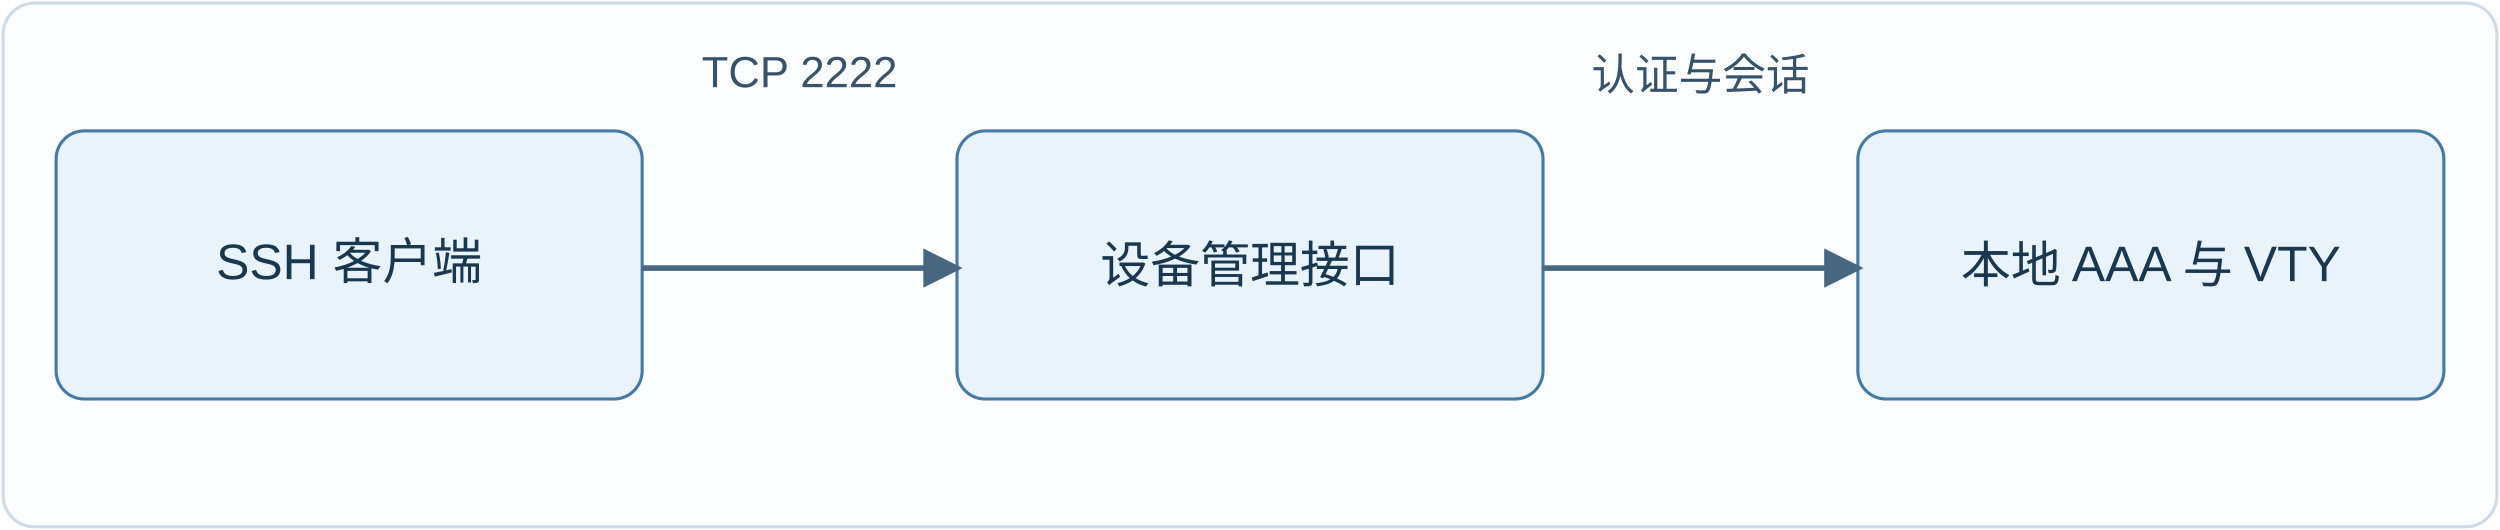
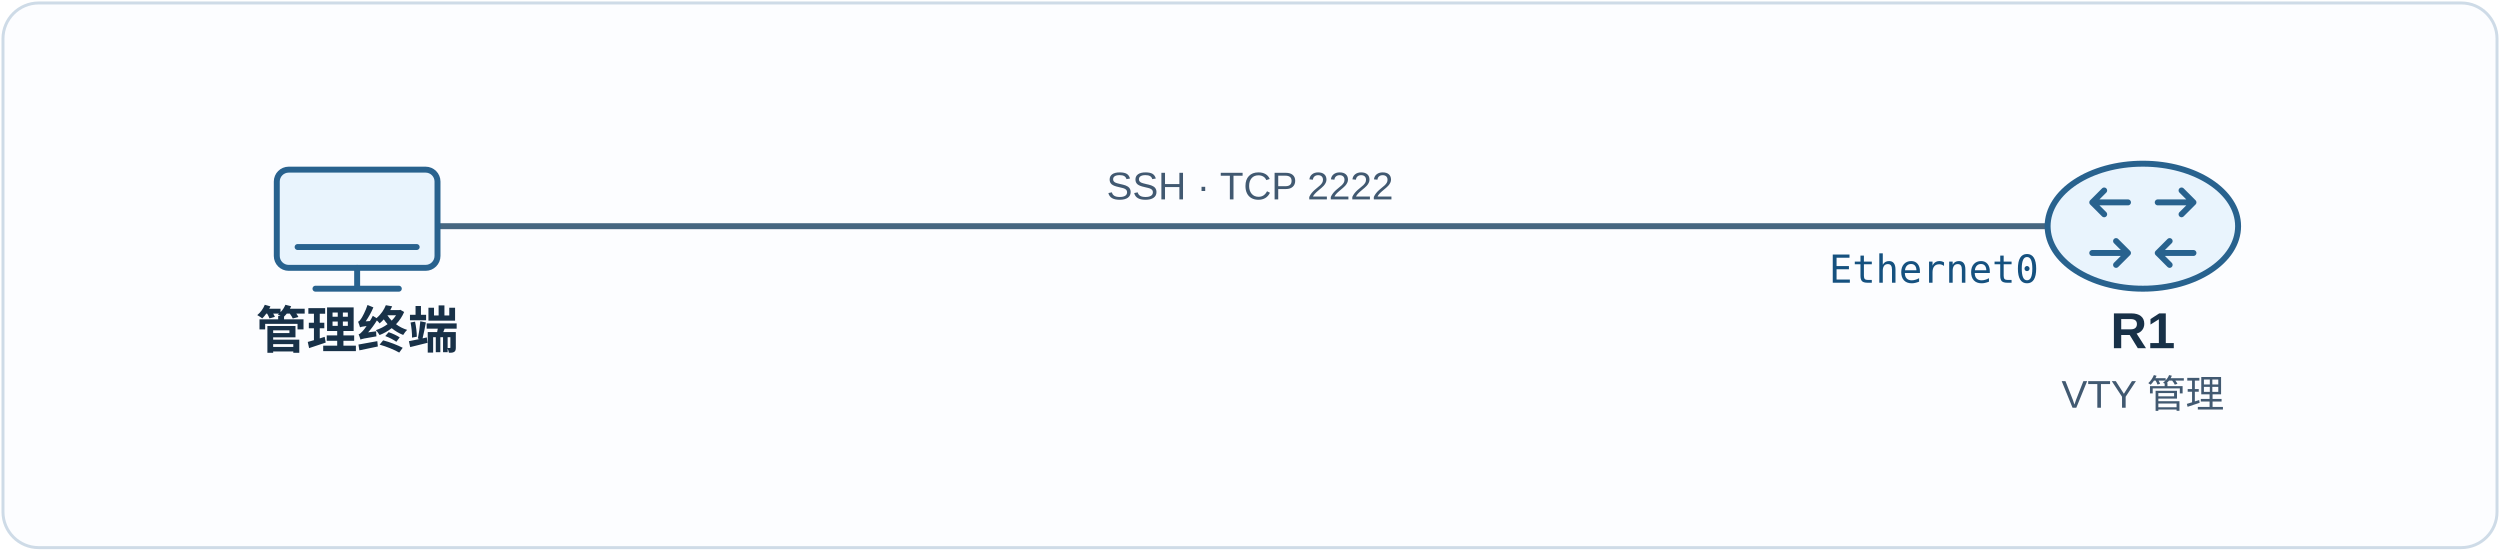
- <svg xmlns="http://www.w3.org/2000/svg" viewBox="0 0 802 170" role="img" aria-labelledby="label">
-   <defs>
-     <marker id="arrow" markerWidth="7" markerHeight="7" refX="6" refY="3.5" orient="auto">
-       <path d="M 0 0 L 7 3.5 L 0 7 Z" fill="#476781" />
-     </marker>
-   </defs>
-   <rect x="1" y="1" width="800" height="168" rx="10" fill="#fcfdff" stroke="#cedbe7" />
-   <g font-family="Arial, Microsoft YaHei, PingFang SC, sans-serif" text-anchor="middle" dominant-baseline="middle">
-     <rect x="18" y="42" width="188" height="86" rx="9" fill="#e9f3fc" stroke="#457aa5" />
-     <text x="112" y="85" font-size="16" fill="#19374f">SSH 客户端</text>
-     <rect x="307" y="42" width="188" height="86" rx="9" fill="#e9f3fc" stroke="#457aa5" />
-     <text x="401" y="85" font-size="16" fill="#19374f">设备管理接口</text>
-     <rect x="596" y="42" width="188" height="86" rx="9" fill="#e9f3fc" stroke="#457aa5" />
-     <text x="690" y="85" font-size="16" fill="#19374f">本地 AAA 与 VTY</text>
-     <path d="M 206 86 L 307 86" stroke="#476781" stroke-width="1.8" marker-end="url(#arrow)" fill="none" />
-     <text x="256.5" y="24" font-size="14" fill="#37536c">TCP 2222</text>
-     <path d="M 495 86 L 596 86" stroke="#476781" stroke-width="1.8" marker-end="url(#arrow)" fill="none" />
-     <text x="545.5" y="24" font-size="14" fill="#37536c">认证与会话</text>
+ <svg xmlns="http://www.w3.org/2000/svg" viewBox="0 0 840 185" role="img" aria-labelledby="label">
+   <style>text{font:14px Arial,'Microsoft YaHei','PingFang SC',sans-serif;fill:#183148}.name{font-size:17px;font-weight:700}.port{font:13px Consolas,monospace;fill:#15517f}.note{font-size:13px;fill:#415971}.device{fill:#e9f4fd;stroke:#28628e;stroke-width:2}.symbol{fill:none;stroke:#28628e;stroke-width:2;stroke-linecap:round;stroke-linejoin:round}.wire{fill:none;stroke:#476781;stroke-width:2}.logical{stroke:#30768f;stroke-dasharray:7 5}</style>
+   <rect x="1" y="1" width="838" height="183" rx="12" fill="#fcfdff" stroke="#cedbe7" />
+   <path class="wire" d="M147 76 L693 76" />
+   <text x="420" y="67" text-anchor="middle" class="note">SSH · TCP 2222</text>
+   <text x="685" y="95" text-anchor="end" class="port">Ethernet0</text>
+   <g transform="translate(120 76)">
+     <rect class="device" x="-27" y="-19" width="54" height="33" rx="4" />
+     <path class="symbol" d="M0 14v7m-14 0h28M-20 7h40" />
  </g>
+   <text x="120" y="117" text-anchor="middle" class="name">管理终端</text>
+   <g transform="translate(720 76)">
+     <ellipse class="device" cx="0" cy="0" rx="32" ry="21" />
+     <path class="symbol" d="M-17 -8h12m-12 0 4-4m-4 4 4 4M17 -8H5m12 0-4-4m4 4-4 4M-5 9h-12m12 0-4-4m4 4-4 4M5 9h12m-12 0 4-4m-4 4 4 4" />
+   </g>
+   <text x="720" y="117" text-anchor="middle" class="name">R1</text>
+   <text x="720" y="137" text-anchor="middle" class="note">VTY 管理</text>
</svg>
